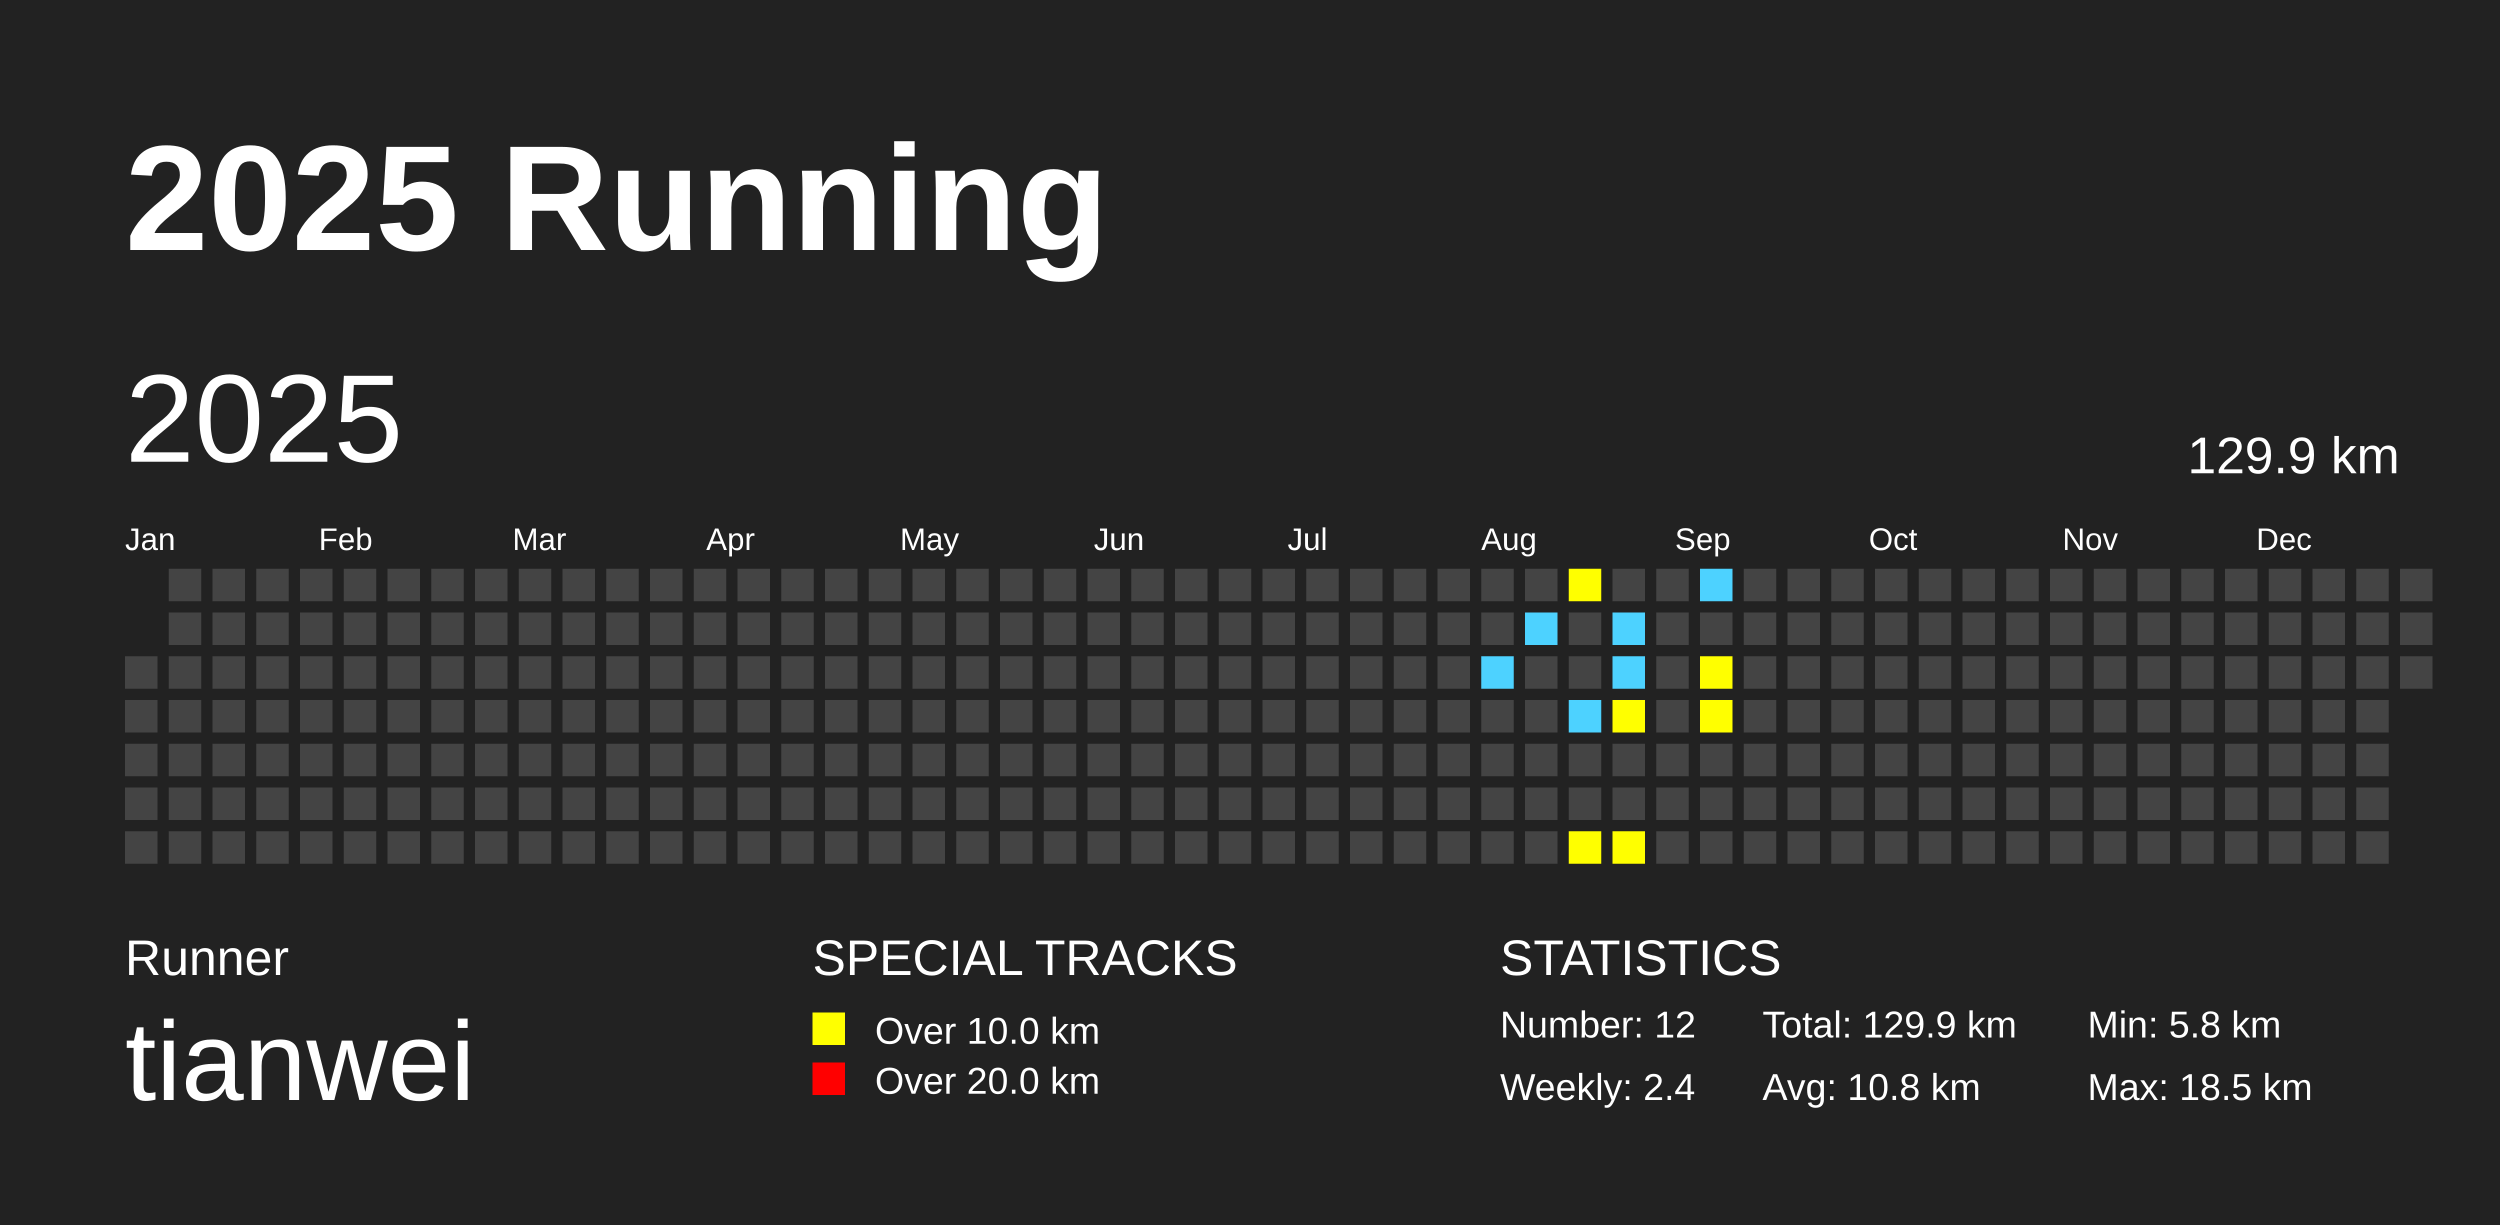
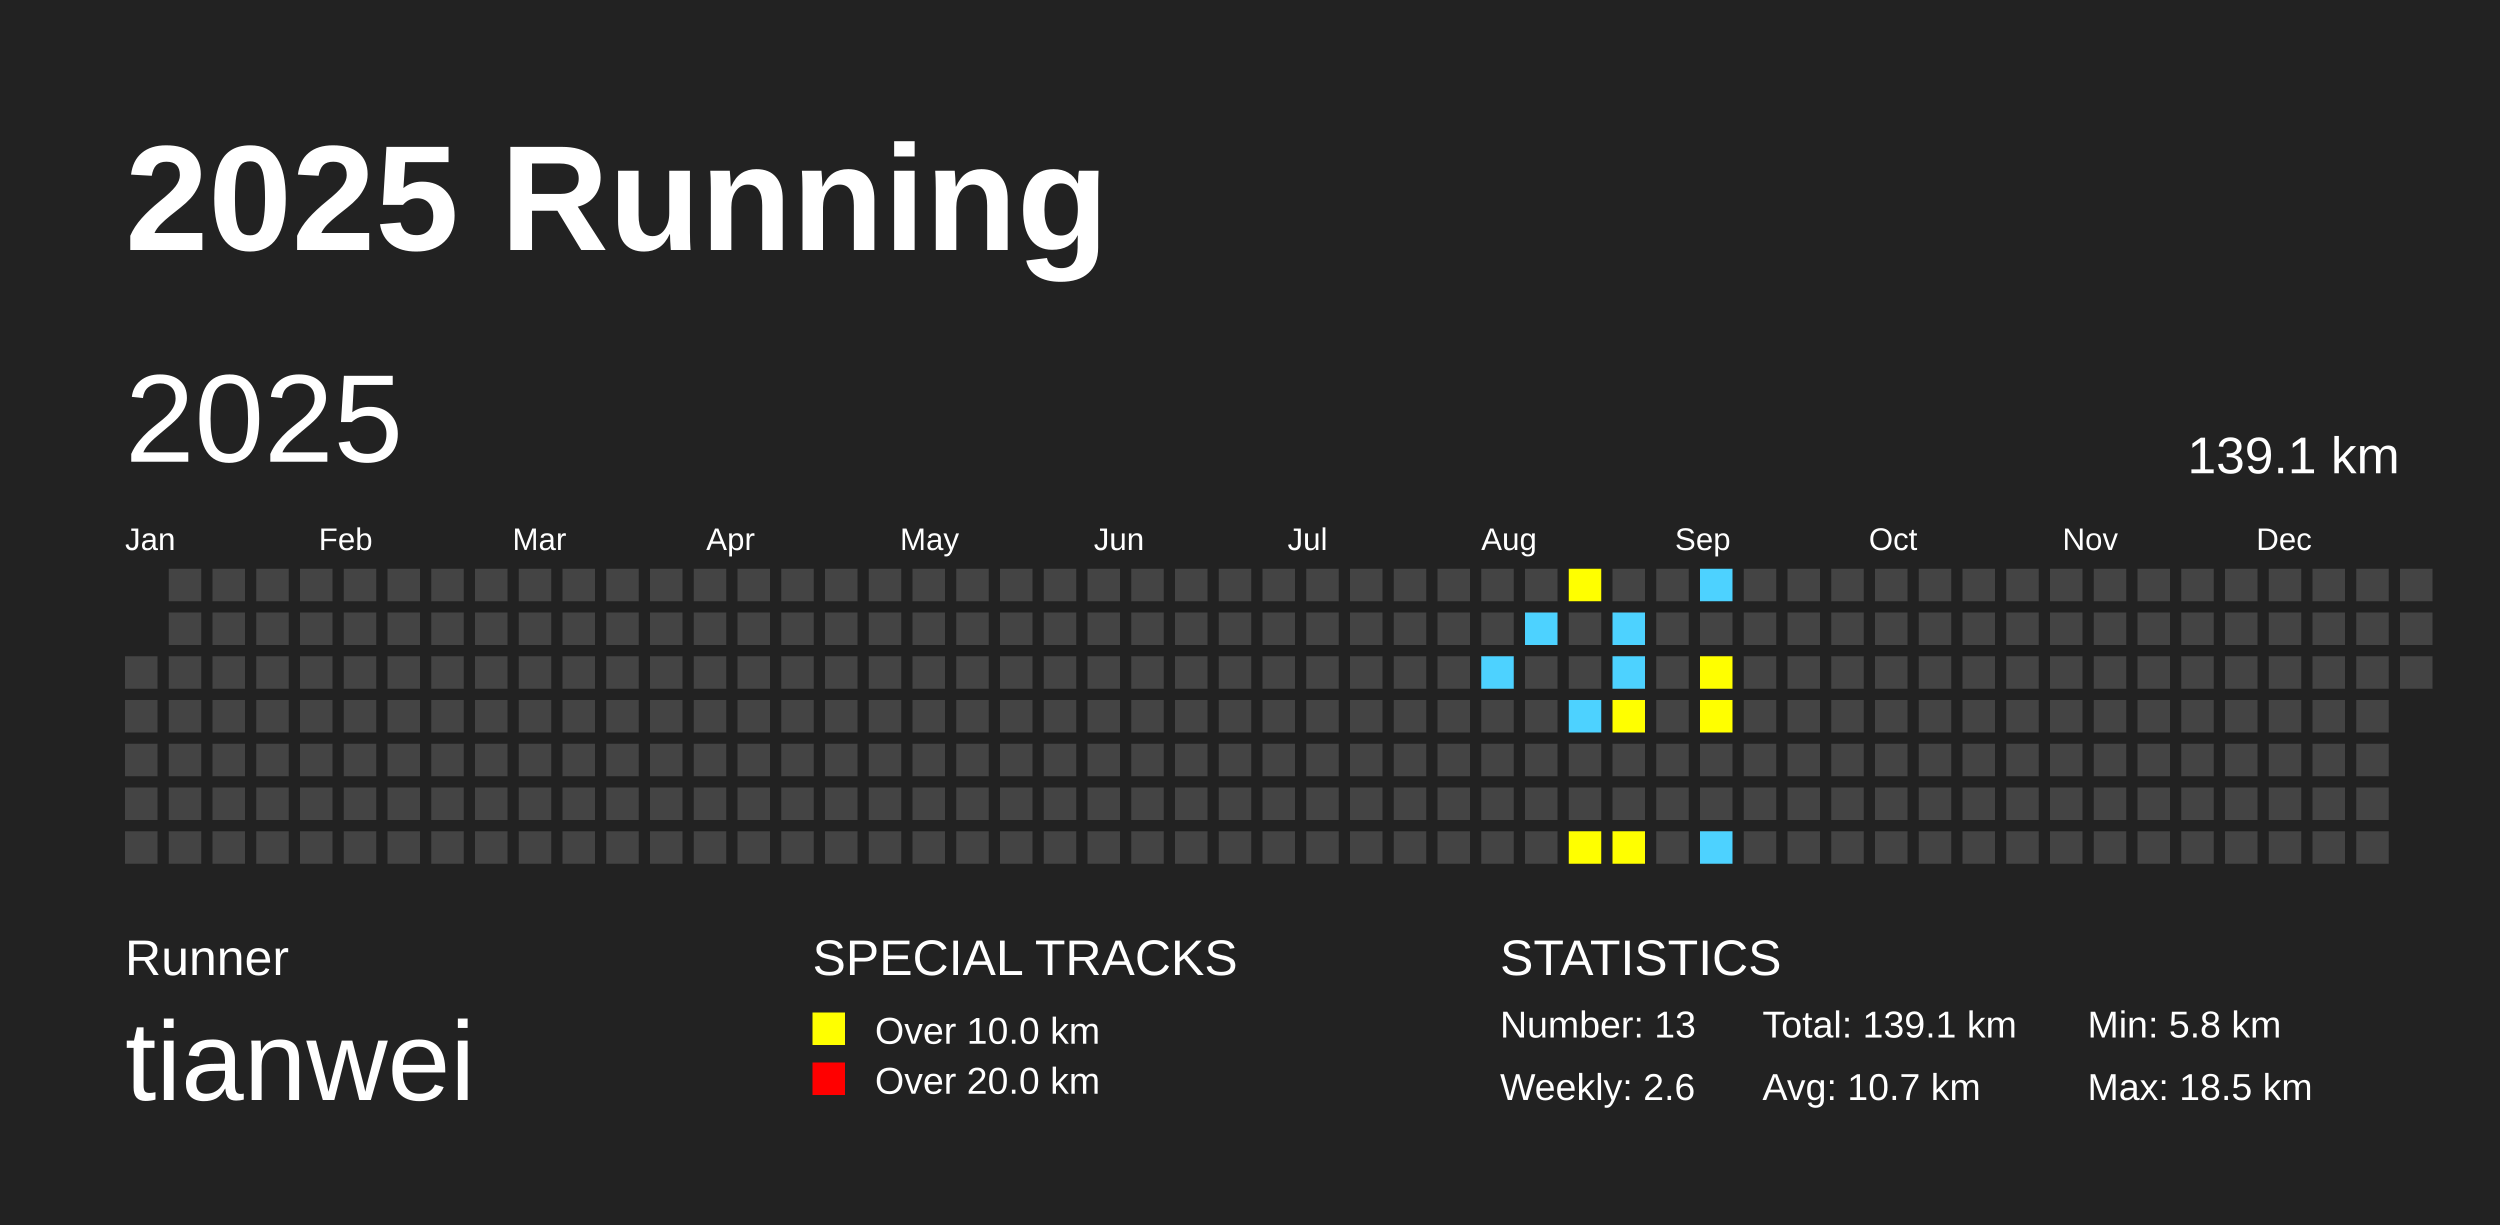
<svg xmlns="http://www.w3.org/2000/svg" baseProfile="full" height="98mm" version="1.1" viewBox="0,0,200,98" width="200mm">
  <defs />
  <rect fill="#222222" height="98" width="200" x="0" y="0" />
  <text fill="#FFFFFF" style="font-size:12px; font-family:Arial; font-weight:bold;" x="10" y="20">2025 Running</text>
  <text fill="#FFFFFF" style="font-size:4px; font-family:Arial" x="10" y="78">Runner</text>
  <text fill="#FFFFFF" style="font-size:9px; font-family:Arial" x="10" y="88">tianwei</text>
  <text fill="#FFFFFF" style="font-size:4px; font-family:Arial" x="65" y="78">SPECIAL TRACKS</text>
  <rect fill="yellow" height="2.6" width="2.6" x="65" y="81" />
  <text fill="#FFFFFF" style="font-size:3px; font-family:Arial" x="70" y="83.5">Over 10.0 km</text>
  <rect fill="red" height="2.6" width="2.6" x="65" y="85" />
  <text fill="#FFFFFF" style="font-size:3px; font-family:Arial" x="70" y="87.5">Over 20.0 km</text>
  <text fill="#FFFFFF" style="font-size:4px; font-family:Arial" x="120" y="78">STATISTICS</text>
-   <text fill="#FFFFFF" style="font-size:3px; font-family:Arial" x="120" y="83">Number: 12</text>
-   <text fill="#FFFFFF" style="font-size:3px; font-family:Arial" x="120" y="88">Weekly: 2.4</text>
-   <text fill="#FFFFFF" style="font-size:3px; font-family:Arial" x="141" y="83">Total: 129.9 km</text>
-   <text fill="#FFFFFF" style="font-size:3px; font-family:Arial" x="141" y="88">Avg: 10.8 km</text>
+   <text fill="#FFFFFF" style="font-size:3px; font-family:Arial" x="120" y="83">Number: 13</text>
+   <text fill="#FFFFFF" style="font-size:3px; font-family:Arial" x="120" y="88">Weekly: 2.6</text>
+   <text fill="#FFFFFF" style="font-size:3px; font-family:Arial" x="141" y="83">Total: 139.1 km</text>
+   <text fill="#FFFFFF" style="font-size:3px; font-family:Arial" x="141" y="88">Avg: 10.7 km</text>
  <text fill="#FFFFFF" style="font-size:3px; font-family:Arial" x="167" y="83">Min: 5.8 km</text>
  <text fill="#FFFFFF" style="font-size:3px; font-family:Arial" x="167" y="88">Max: 18.5 km</text>
  <text dominant-baseline="hanging" fill="#FFFFFF" style="font-size:10.0px; font-family:Arial;" x="10" y="30">2025</text>
-   <text dominant-baseline="hanging" fill="#FFFFFF" style="font-size:4.125px; font-family:Arial;" x="175" y="35">129.9 km</text>
+   <text dominant-baseline="hanging" fill="#FFFFFF" style="font-size:4.125px; font-family:Arial;" x="175" y="35">139.1 km</text>
  <text fill="#FFFFFF" style="font-size:2.5px; font-family:Arial" x="10.0" y="44">Jan</text>
  <text fill="#FFFFFF" style="font-size:2.5px; font-family:Arial" x="25.5" y="44">Feb</text>
  <text fill="#FFFFFF" style="font-size:2.5px; font-family:Arial" x="41.0" y="44">Mar</text>
  <text fill="#FFFFFF" style="font-size:2.5px; font-family:Arial" x="56.5" y="44">Apr</text>
  <text fill="#FFFFFF" style="font-size:2.5px; font-family:Arial" x="72.0" y="44">May</text>
  <text fill="#FFFFFF" style="font-size:2.5px; font-family:Arial" x="87.5" y="44">Jun</text>
  <text fill="#FFFFFF" style="font-size:2.5px; font-family:Arial" x="103.0" y="44">Jul</text>
  <text fill="#FFFFFF" style="font-size:2.5px; font-family:Arial" x="118.5" y="44">Aug</text>
  <text fill="#FFFFFF" style="font-size:2.5px; font-family:Arial" x="134.0" y="44">Sep</text>
  <text fill="#FFFFFF" style="font-size:2.5px; font-family:Arial" x="149.5" y="44">Oct</text>
  <text fill="#FFFFFF" style="font-size:2.5px; font-family:Arial" x="165.0" y="44">Nov</text>
  <text fill="#FFFFFF" style="font-size:2.5px; font-family:Arial" x="180.5" y="44">Dec</text>
  <rect fill="#444444" height="2.6" width="2.6" x="10.0" y="52.5" />
  <rect fill="#444444" height="2.6" width="2.6" x="10.0" y="56.0" />
  <rect fill="#444444" height="2.6" width="2.6" x="10.0" y="59.5" />
  <rect fill="#444444" height="2.6" width="2.6" x="10.0" y="63.0" />
  <rect fill="#444444" height="2.6" width="2.6" x="10.0" y="66.5" />
  <rect fill="#444444" height="2.6" width="2.6" x="13.5" y="45.5" />
  <rect fill="#444444" height="2.6" width="2.6" x="13.5" y="49.0" />
  <rect fill="#444444" height="2.6" width="2.6" x="13.5" y="52.5" />
  <rect fill="#444444" height="2.6" width="2.6" x="13.5" y="56.0" />
  <rect fill="#444444" height="2.6" width="2.6" x="13.5" y="59.5" />
  <rect fill="#444444" height="2.6" width="2.6" x="13.5" y="63.0" />
  <rect fill="#444444" height="2.6" width="2.6" x="13.5" y="66.5" />
  <rect fill="#444444" height="2.6" width="2.6" x="17.0" y="45.5" />
  <rect fill="#444444" height="2.6" width="2.6" x="17.0" y="49.0" />
  <rect fill="#444444" height="2.6" width="2.6" x="17.0" y="52.5" />
  <rect fill="#444444" height="2.6" width="2.6" x="17.0" y="56.0" />
  <rect fill="#444444" height="2.6" width="2.6" x="17.0" y="59.5" />
  <rect fill="#444444" height="2.6" width="2.6" x="17.0" y="63.0" />
  <rect fill="#444444" height="2.6" width="2.6" x="17.0" y="66.5" />
  <rect fill="#444444" height="2.6" width="2.6" x="20.5" y="45.5" />
  <rect fill="#444444" height="2.6" width="2.6" x="20.5" y="49.0" />
  <rect fill="#444444" height="2.6" width="2.6" x="20.5" y="52.5" />
  <rect fill="#444444" height="2.6" width="2.6" x="20.5" y="56.0" />
  <rect fill="#444444" height="2.6" width="2.6" x="20.5" y="59.5" />
  <rect fill="#444444" height="2.6" width="2.6" x="20.5" y="63.0" />
  <rect fill="#444444" height="2.6" width="2.6" x="20.5" y="66.5" />
  <rect fill="#444444" height="2.6" width="2.6" x="24.0" y="45.5" />
  <rect fill="#444444" height="2.6" width="2.6" x="24.0" y="49.0" />
  <rect fill="#444444" height="2.6" width="2.6" x="24.0" y="52.5" />
  <rect fill="#444444" height="2.6" width="2.6" x="24.0" y="56.0" />
  <rect fill="#444444" height="2.6" width="2.6" x="24.0" y="59.5" />
  <rect fill="#444444" height="2.6" width="2.6" x="24.0" y="63.0" />
  <rect fill="#444444" height="2.6" width="2.6" x="24.0" y="66.5" />
  <rect fill="#444444" height="2.6" width="2.6" x="27.5" y="45.5" />
  <rect fill="#444444" height="2.6" width="2.6" x="27.5" y="49.0" />
  <rect fill="#444444" height="2.6" width="2.6" x="27.5" y="52.5" />
  <rect fill="#444444" height="2.6" width="2.6" x="27.5" y="56.0" />
  <rect fill="#444444" height="2.6" width="2.6" x="27.5" y="59.5" />
  <rect fill="#444444" height="2.6" width="2.6" x="27.5" y="63.0" />
  <rect fill="#444444" height="2.6" width="2.6" x="27.5" y="66.5" />
  <rect fill="#444444" height="2.6" width="2.6" x="31.0" y="45.5" />
  <rect fill="#444444" height="2.6" width="2.6" x="31.0" y="49.0" />
  <rect fill="#444444" height="2.6" width="2.6" x="31.0" y="52.5" />
  <rect fill="#444444" height="2.6" width="2.6" x="31.0" y="56.0" />
  <rect fill="#444444" height="2.6" width="2.6" x="31.0" y="59.5" />
  <rect fill="#444444" height="2.6" width="2.6" x="31.0" y="63.0" />
  <rect fill="#444444" height="2.6" width="2.6" x="31.0" y="66.5" />
  <rect fill="#444444" height="2.6" width="2.6" x="34.5" y="45.5" />
  <rect fill="#444444" height="2.6" width="2.6" x="34.5" y="49.0" />
  <rect fill="#444444" height="2.6" width="2.6" x="34.5" y="52.5" />
  <rect fill="#444444" height="2.6" width="2.6" x="34.5" y="56.0" />
  <rect fill="#444444" height="2.6" width="2.6" x="34.5" y="59.5" />
  <rect fill="#444444" height="2.6" width="2.6" x="34.5" y="63.0" />
  <rect fill="#444444" height="2.6" width="2.6" x="34.5" y="66.5" />
  <rect fill="#444444" height="2.6" width="2.6" x="38.0" y="45.5" />
  <rect fill="#444444" height="2.6" width="2.6" x="38.0" y="49.0" />
  <rect fill="#444444" height="2.6" width="2.6" x="38.0" y="52.5" />
  <rect fill="#444444" height="2.6" width="2.6" x="38.0" y="56.0" />
  <rect fill="#444444" height="2.6" width="2.6" x="38.0" y="59.5" />
  <rect fill="#444444" height="2.6" width="2.6" x="38.0" y="63.0" />
  <rect fill="#444444" height="2.6" width="2.6" x="38.0" y="66.5" />
  <rect fill="#444444" height="2.6" width="2.6" x="41.5" y="45.5" />
  <rect fill="#444444" height="2.6" width="2.6" x="41.5" y="49.0" />
  <rect fill="#444444" height="2.6" width="2.6" x="41.5" y="52.5" />
  <rect fill="#444444" height="2.6" width="2.6" x="41.5" y="56.0" />
  <rect fill="#444444" height="2.6" width="2.6" x="41.5" y="59.5" />
  <rect fill="#444444" height="2.6" width="2.6" x="41.5" y="63.0" />
  <rect fill="#444444" height="2.6" width="2.6" x="41.5" y="66.5" />
  <rect fill="#444444" height="2.6" width="2.6" x="45.0" y="45.5" />
  <rect fill="#444444" height="2.6" width="2.6" x="45.0" y="49.0" />
  <rect fill="#444444" height="2.6" width="2.6" x="45.0" y="52.5" />
  <rect fill="#444444" height="2.6" width="2.6" x="45.0" y="56.0" />
  <rect fill="#444444" height="2.6" width="2.6" x="45.0" y="59.5" />
  <rect fill="#444444" height="2.6" width="2.6" x="45.0" y="63.0" />
  <rect fill="#444444" height="2.6" width="2.6" x="45.0" y="66.5" />
  <rect fill="#444444" height="2.6" width="2.6" x="48.5" y="45.5" />
  <rect fill="#444444" height="2.6" width="2.6" x="48.5" y="49.0" />
  <rect fill="#444444" height="2.6" width="2.6" x="48.5" y="52.5" />
  <rect fill="#444444" height="2.6" width="2.6" x="48.5" y="56.0" />
  <rect fill="#444444" height="2.6" width="2.6" x="48.5" y="59.5" />
  <rect fill="#444444" height="2.6" width="2.6" x="48.5" y="63.0" />
  <rect fill="#444444" height="2.6" width="2.6" x="48.5" y="66.5" />
  <rect fill="#444444" height="2.6" width="2.6" x="52.0" y="45.5" />
  <rect fill="#444444" height="2.6" width="2.6" x="52.0" y="49.0" />
  <rect fill="#444444" height="2.6" width="2.6" x="52.0" y="52.5" />
  <rect fill="#444444" height="2.6" width="2.6" x="52.0" y="56.0" />
  <rect fill="#444444" height="2.6" width="2.6" x="52.0" y="59.5" />
  <rect fill="#444444" height="2.6" width="2.6" x="52.0" y="63.0" />
  <rect fill="#444444" height="2.6" width="2.6" x="52.0" y="66.5" />
  <rect fill="#444444" height="2.6" width="2.6" x="55.5" y="45.5" />
  <rect fill="#444444" height="2.6" width="2.6" x="55.5" y="49.0" />
  <rect fill="#444444" height="2.6" width="2.6" x="55.5" y="52.5" />
  <rect fill="#444444" height="2.6" width="2.6" x="55.5" y="56.0" />
  <rect fill="#444444" height="2.6" width="2.6" x="55.5" y="59.5" />
  <rect fill="#444444" height="2.6" width="2.6" x="55.5" y="63.0" />
  <rect fill="#444444" height="2.6" width="2.6" x="55.5" y="66.5" />
  <rect fill="#444444" height="2.6" width="2.6" x="59.0" y="45.5" />
  <rect fill="#444444" height="2.6" width="2.6" x="59.0" y="49.0" />
  <rect fill="#444444" height="2.6" width="2.6" x="59.0" y="52.5" />
  <rect fill="#444444" height="2.6" width="2.6" x="59.0" y="56.0" />
  <rect fill="#444444" height="2.6" width="2.6" x="59.0" y="59.5" />
  <rect fill="#444444" height="2.6" width="2.6" x="59.0" y="63.0" />
  <rect fill="#444444" height="2.6" width="2.6" x="59.0" y="66.5" />
  <rect fill="#444444" height="2.6" width="2.6" x="62.5" y="45.5" />
  <rect fill="#444444" height="2.6" width="2.6" x="62.5" y="49.0" />
  <rect fill="#444444" height="2.6" width="2.6" x="62.5" y="52.5" />
  <rect fill="#444444" height="2.6" width="2.6" x="62.5" y="56.0" />
  <rect fill="#444444" height="2.6" width="2.6" x="62.5" y="59.5" />
  <rect fill="#444444" height="2.6" width="2.6" x="62.5" y="63.0" />
  <rect fill="#444444" height="2.6" width="2.6" x="62.5" y="66.5" />
  <rect fill="#444444" height="2.6" width="2.6" x="66.0" y="45.5" />
  <rect fill="#444444" height="2.6" width="2.6" x="66.0" y="49.0" />
  <rect fill="#444444" height="2.6" width="2.6" x="66.0" y="52.5" />
  <rect fill="#444444" height="2.6" width="2.6" x="66.0" y="56.0" />
  <rect fill="#444444" height="2.6" width="2.6" x="66.0" y="59.5" />
  <rect fill="#444444" height="2.6" width="2.6" x="66.0" y="63.0" />
  <rect fill="#444444" height="2.6" width="2.6" x="66.0" y="66.5" />
  <rect fill="#444444" height="2.6" width="2.6" x="69.5" y="45.5" />
  <rect fill="#444444" height="2.6" width="2.6" x="69.5" y="49.0" />
  <rect fill="#444444" height="2.6" width="2.6" x="69.5" y="52.5" />
  <rect fill="#444444" height="2.6" width="2.6" x="69.5" y="56.0" />
  <rect fill="#444444" height="2.6" width="2.6" x="69.5" y="59.5" />
  <rect fill="#444444" height="2.6" width="2.6" x="69.5" y="63.0" />
  <rect fill="#444444" height="2.6" width="2.6" x="69.5" y="66.5" />
  <rect fill="#444444" height="2.6" width="2.6" x="73.0" y="45.5" />
  <rect fill="#444444" height="2.6" width="2.6" x="73.0" y="49.0" />
  <rect fill="#444444" height="2.6" width="2.6" x="73.0" y="52.5" />
  <rect fill="#444444" height="2.6" width="2.6" x="73.0" y="56.0" />
  <rect fill="#444444" height="2.6" width="2.6" x="73.0" y="59.5" />
  <rect fill="#444444" height="2.6" width="2.6" x="73.0" y="63.0" />
  <rect fill="#444444" height="2.6" width="2.6" x="73.0" y="66.5" />
  <rect fill="#444444" height="2.6" width="2.6" x="76.5" y="45.5" />
  <rect fill="#444444" height="2.6" width="2.6" x="76.5" y="49.0" />
  <rect fill="#444444" height="2.6" width="2.6" x="76.5" y="52.5" />
  <rect fill="#444444" height="2.6" width="2.6" x="76.5" y="56.0" />
  <rect fill="#444444" height="2.6" width="2.6" x="76.5" y="59.5" />
  <rect fill="#444444" height="2.6" width="2.6" x="76.5" y="63.0" />
  <rect fill="#444444" height="2.6" width="2.6" x="76.5" y="66.5" />
  <rect fill="#444444" height="2.6" width="2.6" x="80.0" y="45.5" />
  <rect fill="#444444" height="2.6" width="2.6" x="80.0" y="49.0" />
  <rect fill="#444444" height="2.6" width="2.6" x="80.0" y="52.5" />
  <rect fill="#444444" height="2.6" width="2.6" x="80.0" y="56.0" />
  <rect fill="#444444" height="2.6" width="2.6" x="80.0" y="59.5" />
  <rect fill="#444444" height="2.6" width="2.6" x="80.0" y="63.0" />
  <rect fill="#444444" height="2.6" width="2.6" x="80.0" y="66.5" />
  <rect fill="#444444" height="2.6" width="2.6" x="83.5" y="45.5" />
  <rect fill="#444444" height="2.6" width="2.6" x="83.5" y="49.0" />
  <rect fill="#444444" height="2.6" width="2.6" x="83.5" y="52.5" />
  <rect fill="#444444" height="2.6" width="2.6" x="83.5" y="56.0" />
  <rect fill="#444444" height="2.6" width="2.6" x="83.5" y="59.5" />
  <rect fill="#444444" height="2.6" width="2.6" x="83.5" y="63.0" />
  <rect fill="#444444" height="2.6" width="2.6" x="83.5" y="66.5" />
  <rect fill="#444444" height="2.6" width="2.6" x="87.0" y="45.5" />
  <rect fill="#444444" height="2.6" width="2.6" x="87.0" y="49.0" />
  <rect fill="#444444" height="2.6" width="2.6" x="87.0" y="52.5" />
  <rect fill="#444444" height="2.6" width="2.6" x="87.0" y="56.0" />
  <rect fill="#444444" height="2.6" width="2.6" x="87.0" y="59.5" />
  <rect fill="#444444" height="2.6" width="2.6" x="87.0" y="63.0" />
  <rect fill="#444444" height="2.6" width="2.6" x="87.0" y="66.5" />
  <rect fill="#444444" height="2.6" width="2.6" x="90.5" y="45.5" />
  <rect fill="#444444" height="2.6" width="2.6" x="90.5" y="49.0" />
  <rect fill="#444444" height="2.6" width="2.6" x="90.5" y="52.5" />
  <rect fill="#444444" height="2.6" width="2.6" x="90.5" y="56.0" />
  <rect fill="#444444" height="2.6" width="2.6" x="90.5" y="59.5" />
  <rect fill="#444444" height="2.6" width="2.6" x="90.5" y="63.0" />
  <rect fill="#444444" height="2.6" width="2.6" x="90.5" y="66.5" />
  <rect fill="#444444" height="2.6" width="2.6" x="94.0" y="45.5" />
  <rect fill="#444444" height="2.6" width="2.6" x="94.0" y="49.0" />
  <rect fill="#444444" height="2.6" width="2.6" x="94.0" y="52.5" />
  <rect fill="#444444" height="2.6" width="2.6" x="94.0" y="56.0" />
  <rect fill="#444444" height="2.6" width="2.6" x="94.0" y="59.5" />
  <rect fill="#444444" height="2.6" width="2.6" x="94.0" y="63.0" />
  <rect fill="#444444" height="2.6" width="2.6" x="94.0" y="66.5" />
  <rect fill="#444444" height="2.6" width="2.6" x="97.5" y="45.5" />
  <rect fill="#444444" height="2.6" width="2.6" x="97.5" y="49.0" />
  <rect fill="#444444" height="2.6" width="2.6" x="97.5" y="52.5" />
  <rect fill="#444444" height="2.6" width="2.6" x="97.5" y="56.0" />
  <rect fill="#444444" height="2.6" width="2.6" x="97.5" y="59.5" />
  <rect fill="#444444" height="2.6" width="2.6" x="97.5" y="63.0" />
  <rect fill="#444444" height="2.6" width="2.6" x="97.5" y="66.5" />
  <rect fill="#444444" height="2.6" width="2.6" x="101.0" y="45.5" />
  <rect fill="#444444" height="2.6" width="2.6" x="101.0" y="49.0" />
  <rect fill="#444444" height="2.6" width="2.6" x="101.0" y="52.5" />
  <rect fill="#444444" height="2.6" width="2.6" x="101.0" y="56.0" />
  <rect fill="#444444" height="2.6" width="2.6" x="101.0" y="59.5" />
  <rect fill="#444444" height="2.6" width="2.6" x="101.0" y="63.0" />
  <rect fill="#444444" height="2.6" width="2.6" x="101.0" y="66.5" />
  <rect fill="#444444" height="2.6" width="2.6" x="104.5" y="45.5" />
  <rect fill="#444444" height="2.6" width="2.6" x="104.5" y="49.0" />
  <rect fill="#444444" height="2.6" width="2.6" x="104.5" y="52.5" />
  <rect fill="#444444" height="2.6" width="2.6" x="104.5" y="56.0" />
  <rect fill="#444444" height="2.6" width="2.6" x="104.5" y="59.5" />
  <rect fill="#444444" height="2.6" width="2.6" x="104.5" y="63.0" />
  <rect fill="#444444" height="2.6" width="2.6" x="104.5" y="66.5" />
  <rect fill="#444444" height="2.6" width="2.6" x="108.0" y="45.5" />
  <rect fill="#444444" height="2.6" width="2.6" x="108.0" y="49.0" />
  <rect fill="#444444" height="2.6" width="2.6" x="108.0" y="52.5" />
  <rect fill="#444444" height="2.6" width="2.6" x="108.0" y="56.0" />
  <rect fill="#444444" height="2.6" width="2.6" x="108.0" y="59.5" />
  <rect fill="#444444" height="2.6" width="2.6" x="108.0" y="63.0" />
  <rect fill="#444444" height="2.6" width="2.6" x="108.0" y="66.5" />
  <rect fill="#444444" height="2.6" width="2.6" x="111.5" y="45.5" />
  <rect fill="#444444" height="2.6" width="2.6" x="111.5" y="49.0" />
  <rect fill="#444444" height="2.6" width="2.6" x="111.5" y="52.5" />
  <rect fill="#444444" height="2.6" width="2.6" x="111.5" y="56.0" />
  <rect fill="#444444" height="2.6" width="2.6" x="111.5" y="59.5" />
  <rect fill="#444444" height="2.6" width="2.6" x="111.5" y="63.0" />
  <rect fill="#444444" height="2.6" width="2.6" x="111.5" y="66.5" />
  <rect fill="#444444" height="2.6" width="2.6" x="115.0" y="45.5" />
  <rect fill="#444444" height="2.6" width="2.6" x="115.0" y="49.0" />
  <rect fill="#444444" height="2.6" width="2.6" x="115.0" y="52.5" />
  <rect fill="#444444" height="2.6" width="2.6" x="115.0" y="56.0" />
  <rect fill="#444444" height="2.6" width="2.6" x="115.0" y="59.5" />
  <rect fill="#444444" height="2.6" width="2.6" x="115.0" y="63.0" />
  <rect fill="#444444" height="2.6" width="2.6" x="115.0" y="66.5" />
  <rect fill="#444444" height="2.6" width="2.6" x="118.5" y="45.5" />
  <rect fill="#444444" height="2.6" width="2.6" x="118.5" y="49.0" />
  <rect fill="#4DD2FF" height="2.6" width="2.6" x="118.5" y="52.5" />
  <rect fill="#444444" height="2.6" width="2.6" x="118.5" y="56.0" />
  <rect fill="#444444" height="2.6" width="2.6" x="118.5" y="59.5" />
  <rect fill="#444444" height="2.6" width="2.6" x="118.5" y="63.0" />
  <rect fill="#444444" height="2.6" width="2.6" x="118.5" y="66.5" />
  <rect fill="#444444" height="2.6" width="2.6" x="122.0" y="45.5" />
  <rect fill="#4DD2FF" height="2.6" width="2.6" x="122.0" y="49.0" />
  <rect fill="#444444" height="2.6" width="2.6" x="122.0" y="52.5" />
  <rect fill="#444444" height="2.6" width="2.6" x="122.0" y="56.0" />
  <rect fill="#444444" height="2.6" width="2.6" x="122.0" y="59.5" />
  <rect fill="#444444" height="2.6" width="2.6" x="122.0" y="63.0" />
  <rect fill="#444444" height="2.6" width="2.6" x="122.0" y="66.5" />
  <rect fill="yellow" height="2.6" width="2.6" x="125.5" y="45.5" />
  <rect fill="#444444" height="2.6" width="2.6" x="125.5" y="49.0" />
  <rect fill="#444444" height="2.6" width="2.6" x="125.5" y="52.5" />
  <rect fill="#4DD2FF" height="2.6" width="2.6" x="125.5" y="56.0" />
  <rect fill="#444444" height="2.6" width="2.6" x="125.5" y="59.5" />
  <rect fill="#444444" height="2.6" width="2.6" x="125.5" y="63.0" />
  <rect fill="yellow" height="2.6" width="2.6" x="125.5" y="66.5" />
  <rect fill="#444444" height="2.6" width="2.6" x="129.0" y="45.5" />
  <rect fill="#4DD2FF" height="2.6" width="2.6" x="129.0" y="49.0" />
  <rect fill="#4DD2FF" height="2.6" width="2.6" x="129.0" y="52.5" />
  <rect fill="yellow" height="2.6" width="2.6" x="129.0" y="56.0" />
  <rect fill="#444444" height="2.6" width="2.6" x="129.0" y="59.5" />
  <rect fill="#444444" height="2.6" width="2.6" x="129.0" y="63.0" />
  <rect fill="yellow" height="2.6" width="2.6" x="129.0" y="66.5" />
  <rect fill="#444444" height="2.6" width="2.6" x="132.5" y="45.5" />
  <rect fill="#444444" height="2.6" width="2.6" x="132.5" y="49.0" />
  <rect fill="#444444" height="2.6" width="2.6" x="132.5" y="52.5" />
  <rect fill="#444444" height="2.6" width="2.6" x="132.5" y="56.0" />
  <rect fill="#444444" height="2.6" width="2.6" x="132.5" y="59.5" />
  <rect fill="#444444" height="2.6" width="2.6" x="132.5" y="63.0" />
  <rect fill="#444444" height="2.6" width="2.6" x="132.5" y="66.5" />
  <rect fill="#4DD2FF" height="2.6" width="2.6" x="136.0" y="45.5" />
  <rect fill="#444444" height="2.6" width="2.6" x="136.0" y="49.0" />
  <rect fill="yellow" height="2.6" width="2.6" x="136.0" y="52.5" />
  <rect fill="yellow" height="2.6" width="2.6" x="136.0" y="56.0" />
  <rect fill="#444444" height="2.6" width="2.6" x="136.0" y="59.5" />
  <rect fill="#444444" height="2.6" width="2.6" x="136.0" y="63.0" />
-   <rect fill="#444444" height="2.6" width="2.6" x="136.0" y="66.5" />
+   <rect fill="#4DD2FF" height="2.6" width="2.6" x="136.0" y="66.5" />
  <rect fill="#444444" height="2.6" width="2.6" x="139.5" y="45.5" />
  <rect fill="#444444" height="2.6" width="2.6" x="139.5" y="49.0" />
  <rect fill="#444444" height="2.6" width="2.6" x="139.5" y="52.5" />
  <rect fill="#444444" height="2.6" width="2.6" x="139.5" y="56.0" />
  <rect fill="#444444" height="2.6" width="2.6" x="139.5" y="59.5" />
  <rect fill="#444444" height="2.6" width="2.6" x="139.5" y="63.0" />
  <rect fill="#444444" height="2.6" width="2.6" x="139.5" y="66.5" />
  <rect fill="#444444" height="2.6" width="2.6" x="143.0" y="45.5" />
  <rect fill="#444444" height="2.6" width="2.6" x="143.0" y="49.0" />
  <rect fill="#444444" height="2.6" width="2.6" x="143.0" y="52.5" />
  <rect fill="#444444" height="2.6" width="2.6" x="143.0" y="56.0" />
  <rect fill="#444444" height="2.6" width="2.6" x="143.0" y="59.5" />
  <rect fill="#444444" height="2.6" width="2.6" x="143.0" y="63.0" />
  <rect fill="#444444" height="2.6" width="2.6" x="143.0" y="66.5" />
  <rect fill="#444444" height="2.6" width="2.6" x="146.5" y="45.5" />
  <rect fill="#444444" height="2.6" width="2.6" x="146.5" y="49.0" />
  <rect fill="#444444" height="2.6" width="2.6" x="146.5" y="52.5" />
  <rect fill="#444444" height="2.6" width="2.6" x="146.5" y="56.0" />
  <rect fill="#444444" height="2.6" width="2.6" x="146.5" y="59.5" />
  <rect fill="#444444" height="2.6" width="2.6" x="146.5" y="63.0" />
  <rect fill="#444444" height="2.6" width="2.6" x="146.5" y="66.5" />
  <rect fill="#444444" height="2.6" width="2.6" x="150.0" y="45.5" />
  <rect fill="#444444" height="2.6" width="2.6" x="150.0" y="49.0" />
  <rect fill="#444444" height="2.6" width="2.6" x="150.0" y="52.5" />
  <rect fill="#444444" height="2.6" width="2.6" x="150.0" y="56.0" />
  <rect fill="#444444" height="2.6" width="2.6" x="150.0" y="59.5" />
  <rect fill="#444444" height="2.6" width="2.6" x="150.0" y="63.0" />
  <rect fill="#444444" height="2.6" width="2.6" x="150.0" y="66.5" />
  <rect fill="#444444" height="2.6" width="2.6" x="153.5" y="45.5" />
  <rect fill="#444444" height="2.6" width="2.6" x="153.5" y="49.0" />
  <rect fill="#444444" height="2.6" width="2.6" x="153.5" y="52.5" />
  <rect fill="#444444" height="2.6" width="2.6" x="153.5" y="56.0" />
  <rect fill="#444444" height="2.6" width="2.6" x="153.5" y="59.5" />
  <rect fill="#444444" height="2.6" width="2.6" x="153.5" y="63.0" />
  <rect fill="#444444" height="2.6" width="2.6" x="153.5" y="66.5" />
  <rect fill="#444444" height="2.6" width="2.6" x="157.0" y="45.5" />
  <rect fill="#444444" height="2.6" width="2.6" x="157.0" y="49.0" />
  <rect fill="#444444" height="2.6" width="2.6" x="157.0" y="52.5" />
  <rect fill="#444444" height="2.6" width="2.6" x="157.0" y="56.0" />
  <rect fill="#444444" height="2.6" width="2.6" x="157.0" y="59.5" />
  <rect fill="#444444" height="2.6" width="2.6" x="157.0" y="63.0" />
  <rect fill="#444444" height="2.6" width="2.6" x="157.0" y="66.5" />
  <rect fill="#444444" height="2.6" width="2.6" x="160.5" y="45.5" />
  <rect fill="#444444" height="2.6" width="2.6" x="160.5" y="49.0" />
  <rect fill="#444444" height="2.6" width="2.6" x="160.5" y="52.5" />
  <rect fill="#444444" height="2.6" width="2.6" x="160.5" y="56.0" />
  <rect fill="#444444" height="2.6" width="2.6" x="160.5" y="59.5" />
  <rect fill="#444444" height="2.6" width="2.6" x="160.5" y="63.0" />
  <rect fill="#444444" height="2.6" width="2.6" x="160.5" y="66.5" />
  <rect fill="#444444" height="2.6" width="2.6" x="164.0" y="45.5" />
  <rect fill="#444444" height="2.6" width="2.6" x="164.0" y="49.0" />
  <rect fill="#444444" height="2.6" width="2.6" x="164.0" y="52.5" />
  <rect fill="#444444" height="2.6" width="2.6" x="164.0" y="56.0" />
  <rect fill="#444444" height="2.6" width="2.6" x="164.0" y="59.5" />
  <rect fill="#444444" height="2.6" width="2.6" x="164.0" y="63.0" />
  <rect fill="#444444" height="2.6" width="2.6" x="164.0" y="66.5" />
  <rect fill="#444444" height="2.6" width="2.6" x="167.5" y="45.5" />
  <rect fill="#444444" height="2.6" width="2.6" x="167.5" y="49.0" />
  <rect fill="#444444" height="2.6" width="2.6" x="167.5" y="52.5" />
  <rect fill="#444444" height="2.6" width="2.6" x="167.5" y="56.0" />
  <rect fill="#444444" height="2.6" width="2.6" x="167.5" y="59.5" />
  <rect fill="#444444" height="2.6" width="2.6" x="167.5" y="63.0" />
  <rect fill="#444444" height="2.6" width="2.6" x="167.5" y="66.5" />
  <rect fill="#444444" height="2.6" width="2.6" x="171.0" y="45.5" />
  <rect fill="#444444" height="2.6" width="2.6" x="171.0" y="49.0" />
  <rect fill="#444444" height="2.6" width="2.6" x="171.0" y="52.5" />
  <rect fill="#444444" height="2.6" width="2.6" x="171.0" y="56.0" />
  <rect fill="#444444" height="2.6" width="2.6" x="171.0" y="59.5" />
  <rect fill="#444444" height="2.6" width="2.6" x="171.0" y="63.0" />
  <rect fill="#444444" height="2.6" width="2.6" x="171.0" y="66.5" />
  <rect fill="#444444" height="2.6" width="2.6" x="174.5" y="45.5" />
  <rect fill="#444444" height="2.6" width="2.6" x="174.5" y="49.0" />
  <rect fill="#444444" height="2.6" width="2.6" x="174.5" y="52.5" />
  <rect fill="#444444" height="2.6" width="2.6" x="174.5" y="56.0" />
  <rect fill="#444444" height="2.6" width="2.6" x="174.5" y="59.5" />
  <rect fill="#444444" height="2.6" width="2.6" x="174.5" y="63.0" />
  <rect fill="#444444" height="2.6" width="2.6" x="174.5" y="66.5" />
  <rect fill="#444444" height="2.6" width="2.6" x="178.0" y="45.5" />
  <rect fill="#444444" height="2.6" width="2.6" x="178.0" y="49.0" />
  <rect fill="#444444" height="2.6" width="2.6" x="178.0" y="52.5" />
  <rect fill="#444444" height="2.6" width="2.6" x="178.0" y="56.0" />
  <rect fill="#444444" height="2.6" width="2.6" x="178.0" y="59.5" />
  <rect fill="#444444" height="2.6" width="2.6" x="178.0" y="63.0" />
  <rect fill="#444444" height="2.6" width="2.6" x="178.0" y="66.5" />
  <rect fill="#444444" height="2.6" width="2.6" x="181.5" y="45.5" />
  <rect fill="#444444" height="2.6" width="2.6" x="181.5" y="49.0" />
  <rect fill="#444444" height="2.6" width="2.6" x="181.5" y="52.5" />
  <rect fill="#444444" height="2.6" width="2.6" x="181.5" y="56.0" />
  <rect fill="#444444" height="2.6" width="2.6" x="181.5" y="59.5" />
  <rect fill="#444444" height="2.6" width="2.6" x="181.5" y="63.0" />
  <rect fill="#444444" height="2.6" width="2.6" x="181.5" y="66.5" />
  <rect fill="#444444" height="2.6" width="2.6" x="185.0" y="45.5" />
  <rect fill="#444444" height="2.6" width="2.6" x="185.0" y="49.0" />
  <rect fill="#444444" height="2.6" width="2.6" x="185.0" y="52.5" />
  <rect fill="#444444" height="2.6" width="2.6" x="185.0" y="56.0" />
  <rect fill="#444444" height="2.6" width="2.6" x="185.0" y="59.5" />
  <rect fill="#444444" height="2.6" width="2.6" x="185.0" y="63.0" />
  <rect fill="#444444" height="2.6" width="2.6" x="185.0" y="66.5" />
  <rect fill="#444444" height="2.6" width="2.6" x="188.5" y="45.5" />
  <rect fill="#444444" height="2.6" width="2.6" x="188.5" y="49.0" />
  <rect fill="#444444" height="2.6" width="2.6" x="188.5" y="52.5" />
  <rect fill="#444444" height="2.6" width="2.6" x="188.5" y="56.0" />
  <rect fill="#444444" height="2.6" width="2.6" x="188.5" y="59.5" />
  <rect fill="#444444" height="2.6" width="2.6" x="188.5" y="63.0" />
  <rect fill="#444444" height="2.6" width="2.6" x="188.5" y="66.5" />
  <rect fill="#444444" height="2.6" width="2.6" x="192.0" y="45.5" />
  <rect fill="#444444" height="2.6" width="2.6" x="192.0" y="49.0" />
  <rect fill="#444444" height="2.6" width="2.6" x="192.0" y="52.5" />
</svg>
